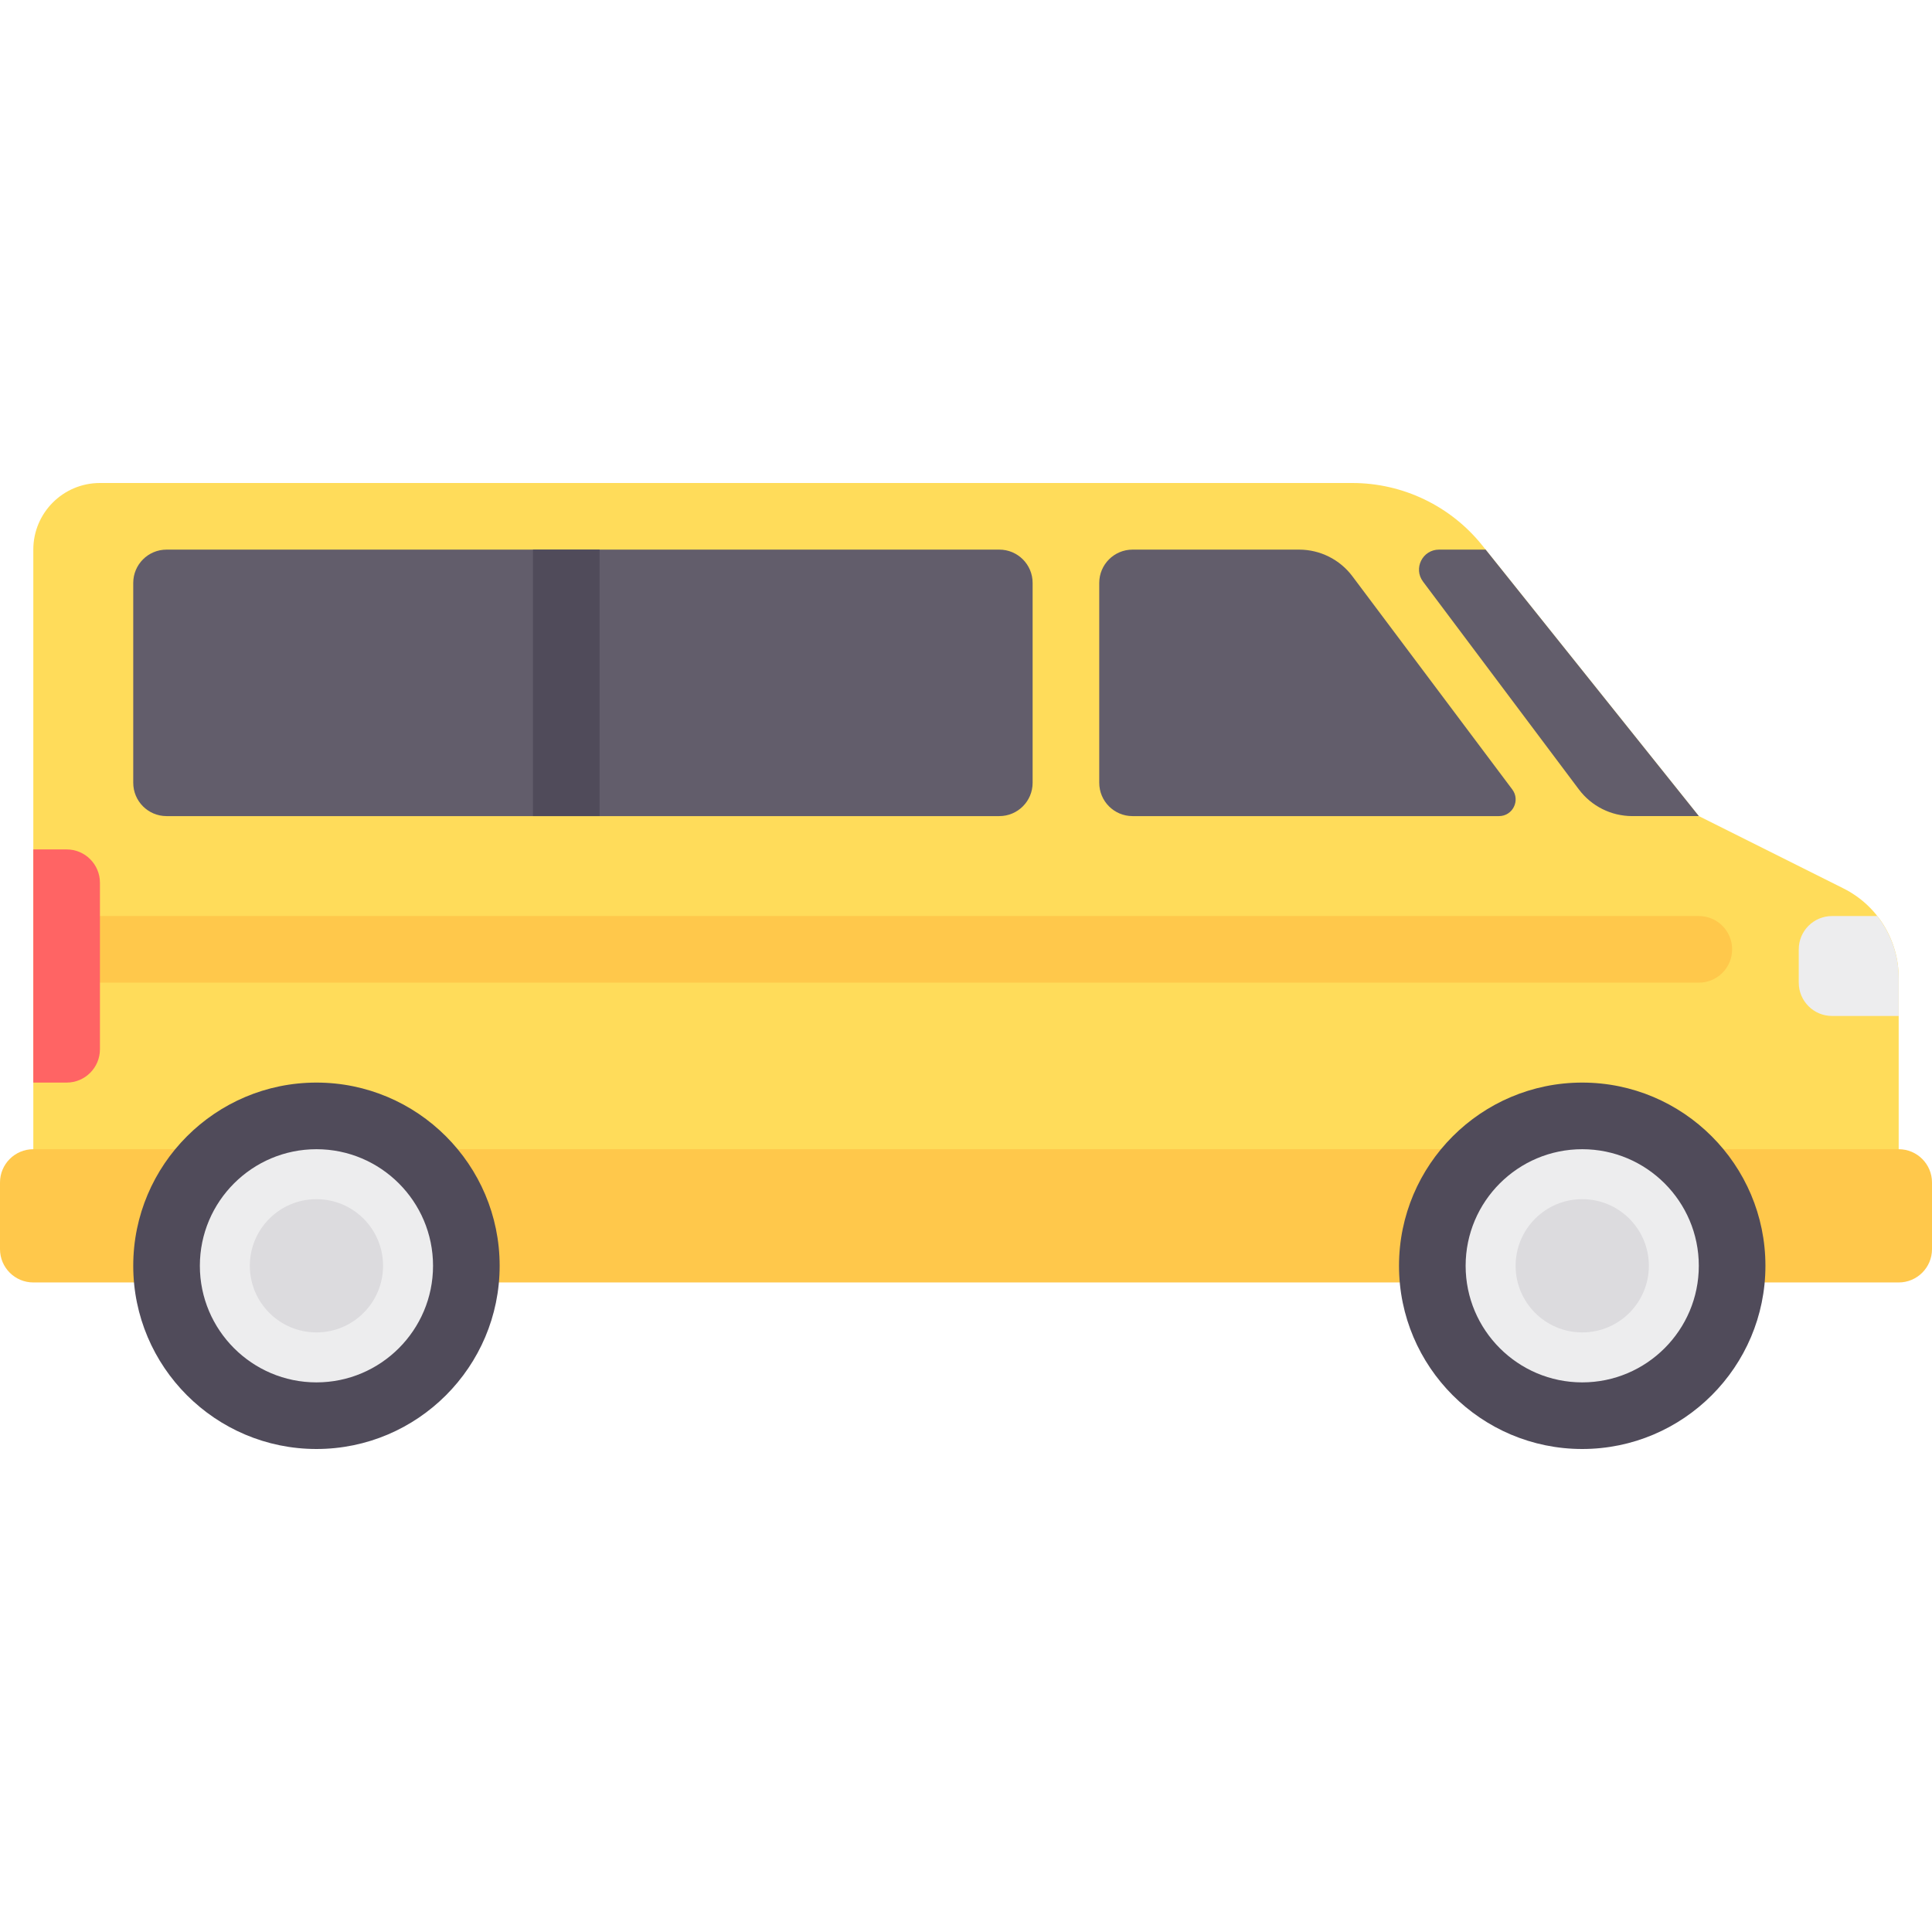
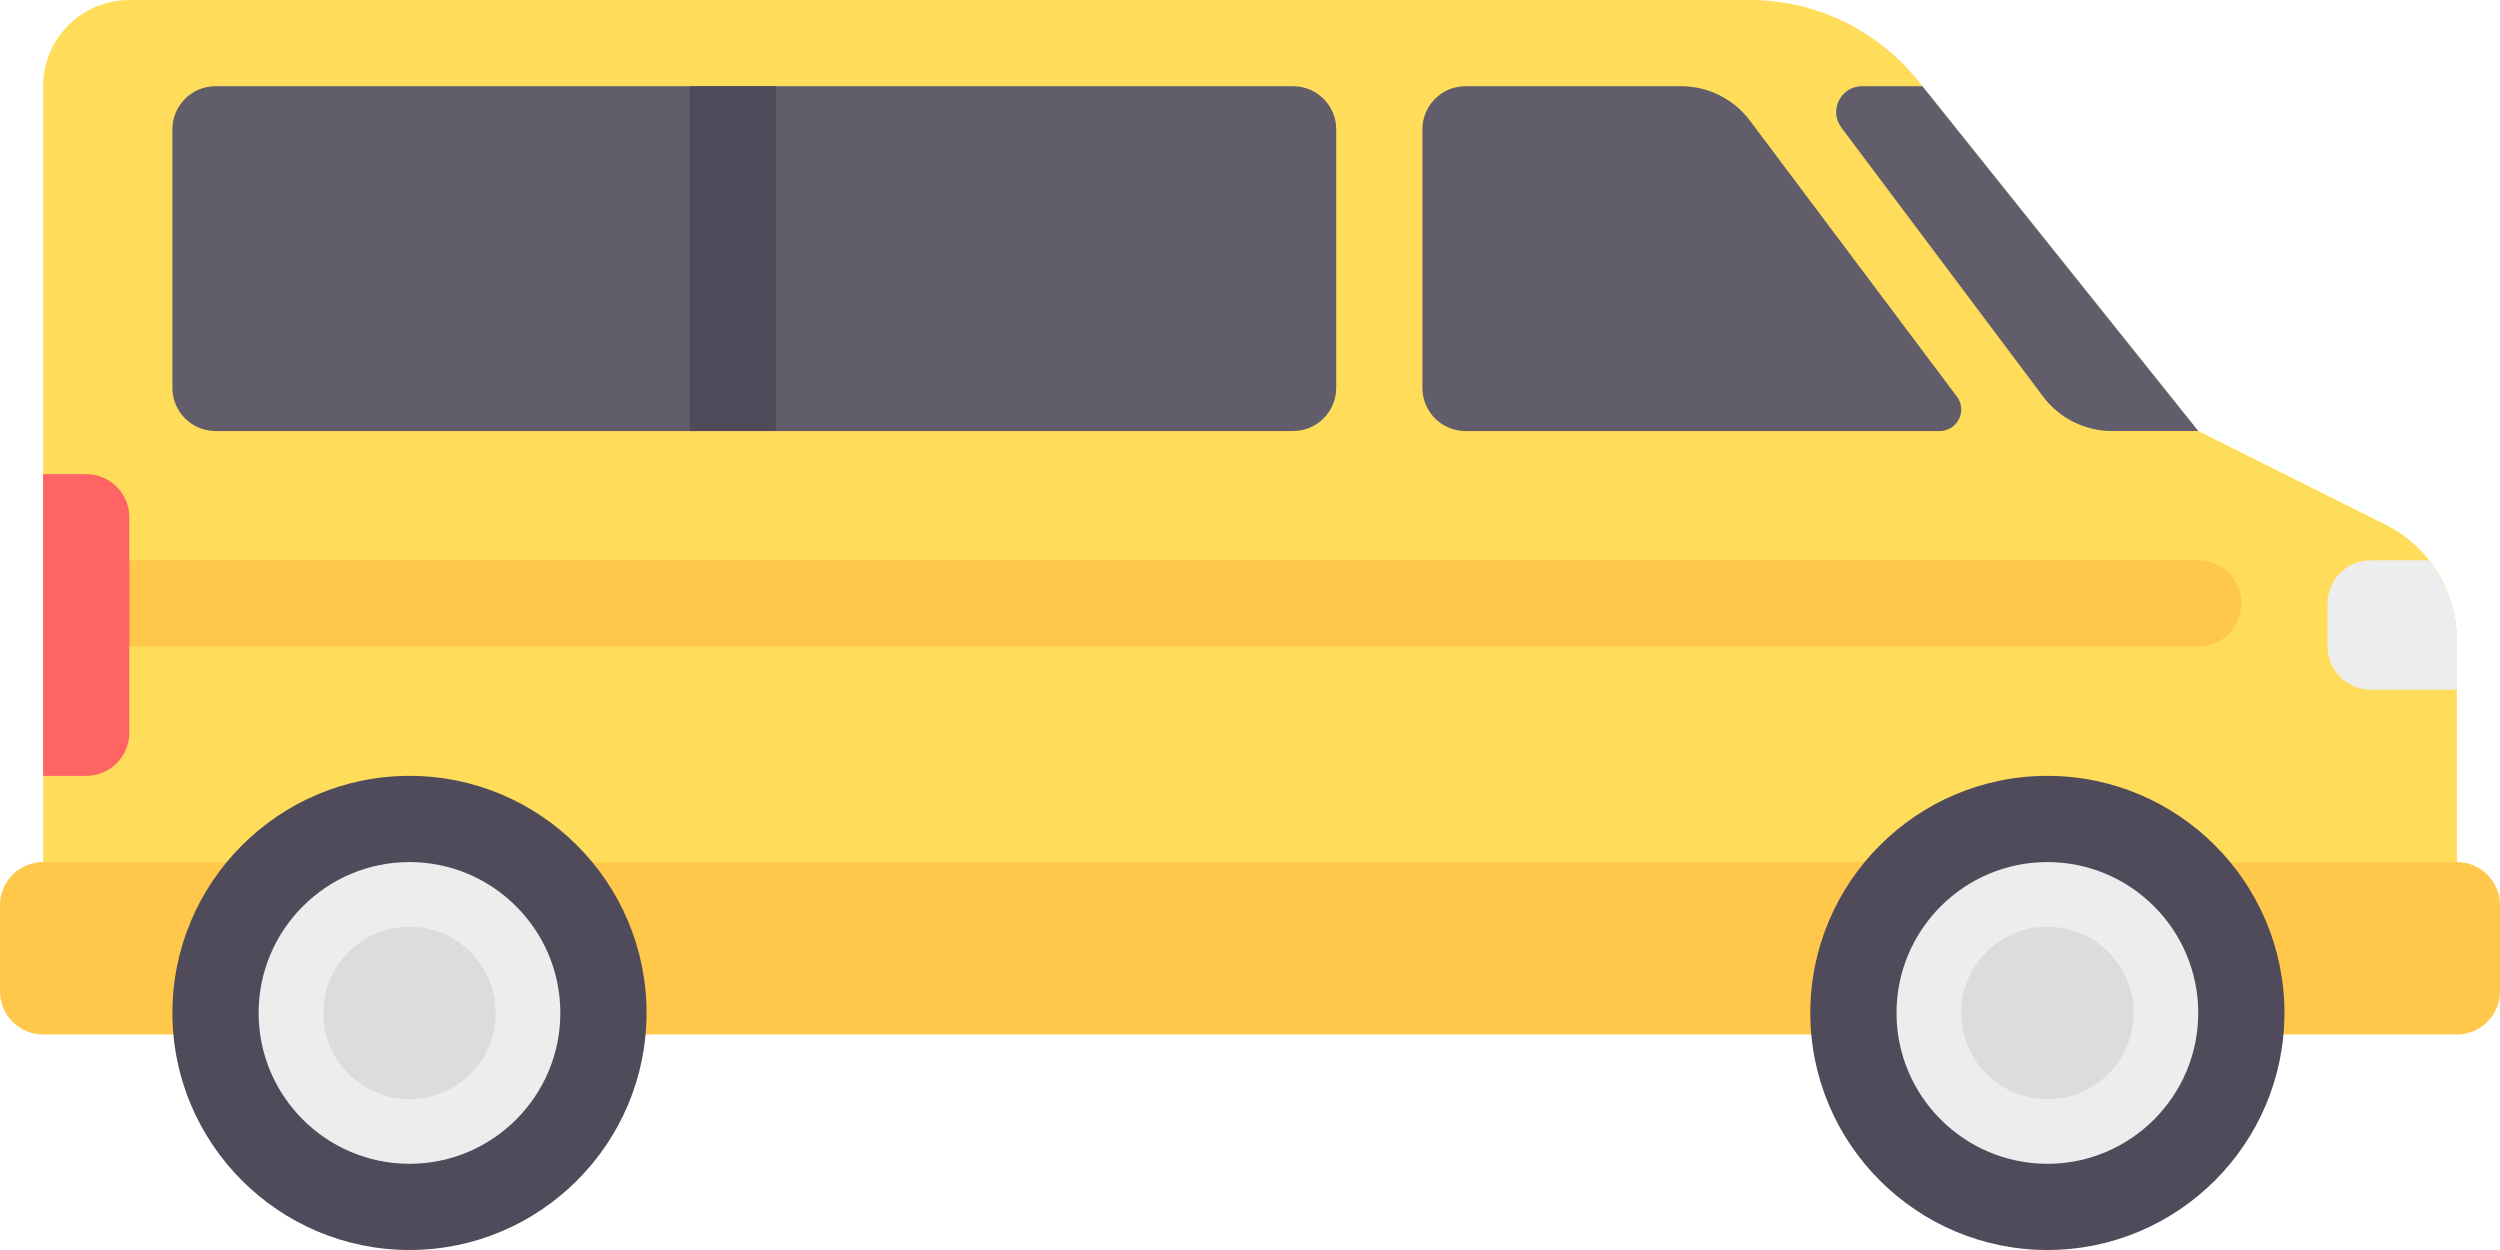
- <svg xmlns="http://www.w3.org/2000/svg" version="1.1" id="Layer_1" x="0px" y="0px" viewBox="0 0 512 512" style="enable-background:new 0 0 512 512;" xml:space="preserve">
-   <path style="fill:#FFDC5A;" d="M503.172,322.207v-63.081c0-10.031-5.667-19.201-14.639-23.687l-38.326-19.164l-57.368-71.711  C384.462,134.095,371.78,128,358.372,128H26.483c-9.751,0-17.655,7.904-17.655,17.655v180.966L503.172,322.207z" />
-   <path style="fill:#FFC84B;" d="M8.828,304.552h494.345c4.875,0,8.828,3.953,8.828,8.828v17.655c0,4.875-3.953,8.828-8.828,8.828  H8.828c-4.875,0-8.828-3.953-8.828-8.828v-17.655C0,308.504,3.953,304.552,8.828,304.552z" />
-   <circle style="fill:#EDEDEE;" cx="83.862" cy="335.448" r="40.46" />
-   <path style="fill:#504B5A;" d="M83.862,384c-26.773,0-48.552-21.779-48.552-48.552c0-26.773,21.779-48.552,48.552-48.552  s48.552,21.779,48.552,48.552C132.414,362.221,110.635,384,83.862,384z M83.862,304.552c-17.039,0-30.897,13.857-30.897,30.897  s13.857,30.897,30.897,30.897s30.897-13.857,30.897-30.897S100.902,304.552,83.862,304.552z" />
-   <circle style="fill:#DCDBDE;" cx="83.862" cy="335.448" r="17.655" />
-   <circle style="fill:#EDEDEE;" cx="419.31" cy="335.448" r="40.46" />
-   <path style="fill:#504B5A;" d="M419.305,384c-26.773,0-48.552-21.779-48.552-48.552c0-26.773,21.779-48.552,48.552-48.552  c26.773,0,48.552,21.779,48.552,48.552C467.857,362.221,446.078,384,419.305,384z M419.305,304.552  c-17.039,0-30.897,13.857-30.897,30.897s13.857,30.897,30.897,30.897s30.897-13.857,30.897-30.897S436.344,304.552,419.305,304.552z  " />
-   <circle style="fill:#DCDBDE;" cx="419.31" cy="335.448" r="17.655" />
-   <g>
-     <path style="fill:#625D6B;" d="M393.71,145.655h-12.359c-4.364,0-6.856,4.983-4.237,8.474l41.313,55.084   c3.335,4.446,8.567,7.062,14.124,7.062h17.655L393.71,145.655z" />
-     <path style="fill:#625D6B;" d="M358.4,152.717l42.372,56.497c2.183,2.91,0.106,7.062-3.531,7.062h-97.103   c-4.875,0-8.828-3.953-8.828-8.828v-52.966c0-4.875,3.953-8.828,8.828-8.828h44.138C349.833,145.655,355.065,148.271,358.4,152.717   z" />
-     <path style="fill:#625D6B;" d="M44.138,216.276h220.69c4.875,0,8.828-3.953,8.828-8.828v-52.966c0-4.875-3.953-8.828-8.828-8.828   H44.138c-4.875,0-8.828,3.953-8.828,8.828v52.966C35.31,212.323,39.263,216.276,44.138,216.276z" />
+ <svg xmlns="http://www.w3.org/2000/svg" width="512.001" height="256">
+   <path d="M503.172 194.207v-63.081a26.482 26.482 0 0 0-14.639-23.687l-38.326-19.164-57.368-71.711A44.144 44.144 0 0 0 358.372 0H26.483C16.732 0 8.828 7.904 8.828 17.655v180.966z" fill="#ffdc5a" />
+   <path d="M8.828 176.552h494.345a8.829 8.829 0 0 1 8.828 8.828v17.655a8.829 8.829 0 0 1-8.828 8.828H8.828A8.829 8.829 0 0 1 0 203.035V185.38a8.828 8.828 0 0 1 8.828-8.828z" fill="#ffc84b" />
+   <circle cx="83.862" cy="207.448" r="40.46" fill="#ededee" />
+   <path d="M83.862 256c-26.773 0-48.552-21.779-48.552-48.552s21.779-48.552 48.552-48.552 48.552 21.779 48.552 48.552S110.635 256 83.862 256zm0-79.448c-17.039 0-30.897 13.857-30.897 30.897s13.857 30.897 30.897 30.897 30.897-13.857 30.897-30.897-13.857-30.897-30.897-30.897z" fill="#504b5a" />
+   <circle cx="83.862" cy="207.448" r="17.655" fill="#dcdbde" />
+   <circle cx="419.31" cy="207.448" r="40.46" fill="#ededee" />
+   <path d="M419.305 256c-26.773 0-48.552-21.779-48.552-48.552s21.779-48.552 48.552-48.552 48.552 21.779 48.552 48.552S446.078 256 419.305 256zm0-79.448c-17.039 0-30.897 13.857-30.897 30.897s13.857 30.897 30.897 30.897 30.897-13.857 30.897-30.897-13.858-30.897-30.897-30.897z" fill="#504b5a" />
+   <circle cx="419.31" cy="207.448" r="17.655" fill="#dcdbde" />
+   <g fill="#625d6b">
+     <path d="M393.71 17.655h-12.359c-4.364 0-6.856 4.983-4.237 8.474l41.313 55.084a17.655 17.655 0 0 0 14.124 7.062h17.655zM358.4 24.717l42.372 56.497c2.183 2.91.106 7.062-3.531 7.062h-97.103a8.829 8.829 0 0 1-8.828-8.828V26.482a8.829 8.829 0 0 1 8.828-8.828h44.138a17.659 17.659 0 0 1 14.124 7.063zM44.138 88.276h220.69a8.829 8.829 0 0 0 8.828-8.828V26.482a8.829 8.829 0 0 0-8.828-8.828H44.138a8.829 8.829 0 0 0-8.828 8.828v52.966a8.829 8.829 0 0 0 8.828 8.828z" />
  </g>
-   <rect x="141.241" y="145.655" style="fill:#504B5A;" width="17.655" height="70.621" />
-   <path style="fill:#FFC84B;" d="M450.207,260.414H26.483c-4.875,0-8.828-3.953-8.828-8.828l0,0c0-4.875,3.953-8.828,8.828-8.828  h423.724c4.875,0,8.828,3.953,8.828,8.828l0,0C459.034,256.461,455.082,260.414,450.207,260.414z" />
-   <path style="fill:#FF6464;" d="M17.655,286.897H8.828v-61.793h8.828c4.875,0,8.828,3.953,8.828,8.828v44.138  C26.483,282.944,22.53,286.897,17.655,286.897z" />
-   <path style="fill:#EDEDEE;" d="M476.69,251.586v8.828c0,4.875,3.953,8.828,8.828,8.828h17.655v-10.115  c0-6.057-2.094-11.779-5.707-16.367h-11.948C480.642,242.759,476.69,246.711,476.69,251.586z" />
-   <g>
- </g>
-   <g>
- </g>
-   <g>
- </g>
-   <g>
- </g>
-   <g>
- </g>
-   <g>
- </g>
-   <g>
- </g>
-   <g>
- </g>
-   <g>
- </g>
-   <g>
- </g>
-   <g>
- </g>
-   <g>
- </g>
-   <g>
- </g>
-   <g>
- </g>
-   <g>
- </g>
+   <path fill="#504b5a" d="M141.241 17.655h17.655v70.621h-17.655z" />
+   <path d="M450.207 132.414H26.483a8.829 8.829 0 0 1 0-17.656h423.724a8.829 8.829 0 0 1 8.828 8.828 8.83 8.83 0 0 1-8.828 8.828z" fill="#ffc84b" />
+   <path d="M17.655 158.897H8.828V97.104h8.828a8.829 8.829 0 0 1 8.828 8.828v44.138a8.83 8.83 0 0 1-8.829 8.827z" fill="#ff6464" />
+   <path d="M476.69 123.586v8.828a8.829 8.829 0 0 0 8.828 8.828h17.655v-10.115c0-6.057-2.094-11.779-5.707-16.367h-11.948a8.826 8.826 0 0 0-8.828 8.826z" fill="#ededee" />
</svg>
